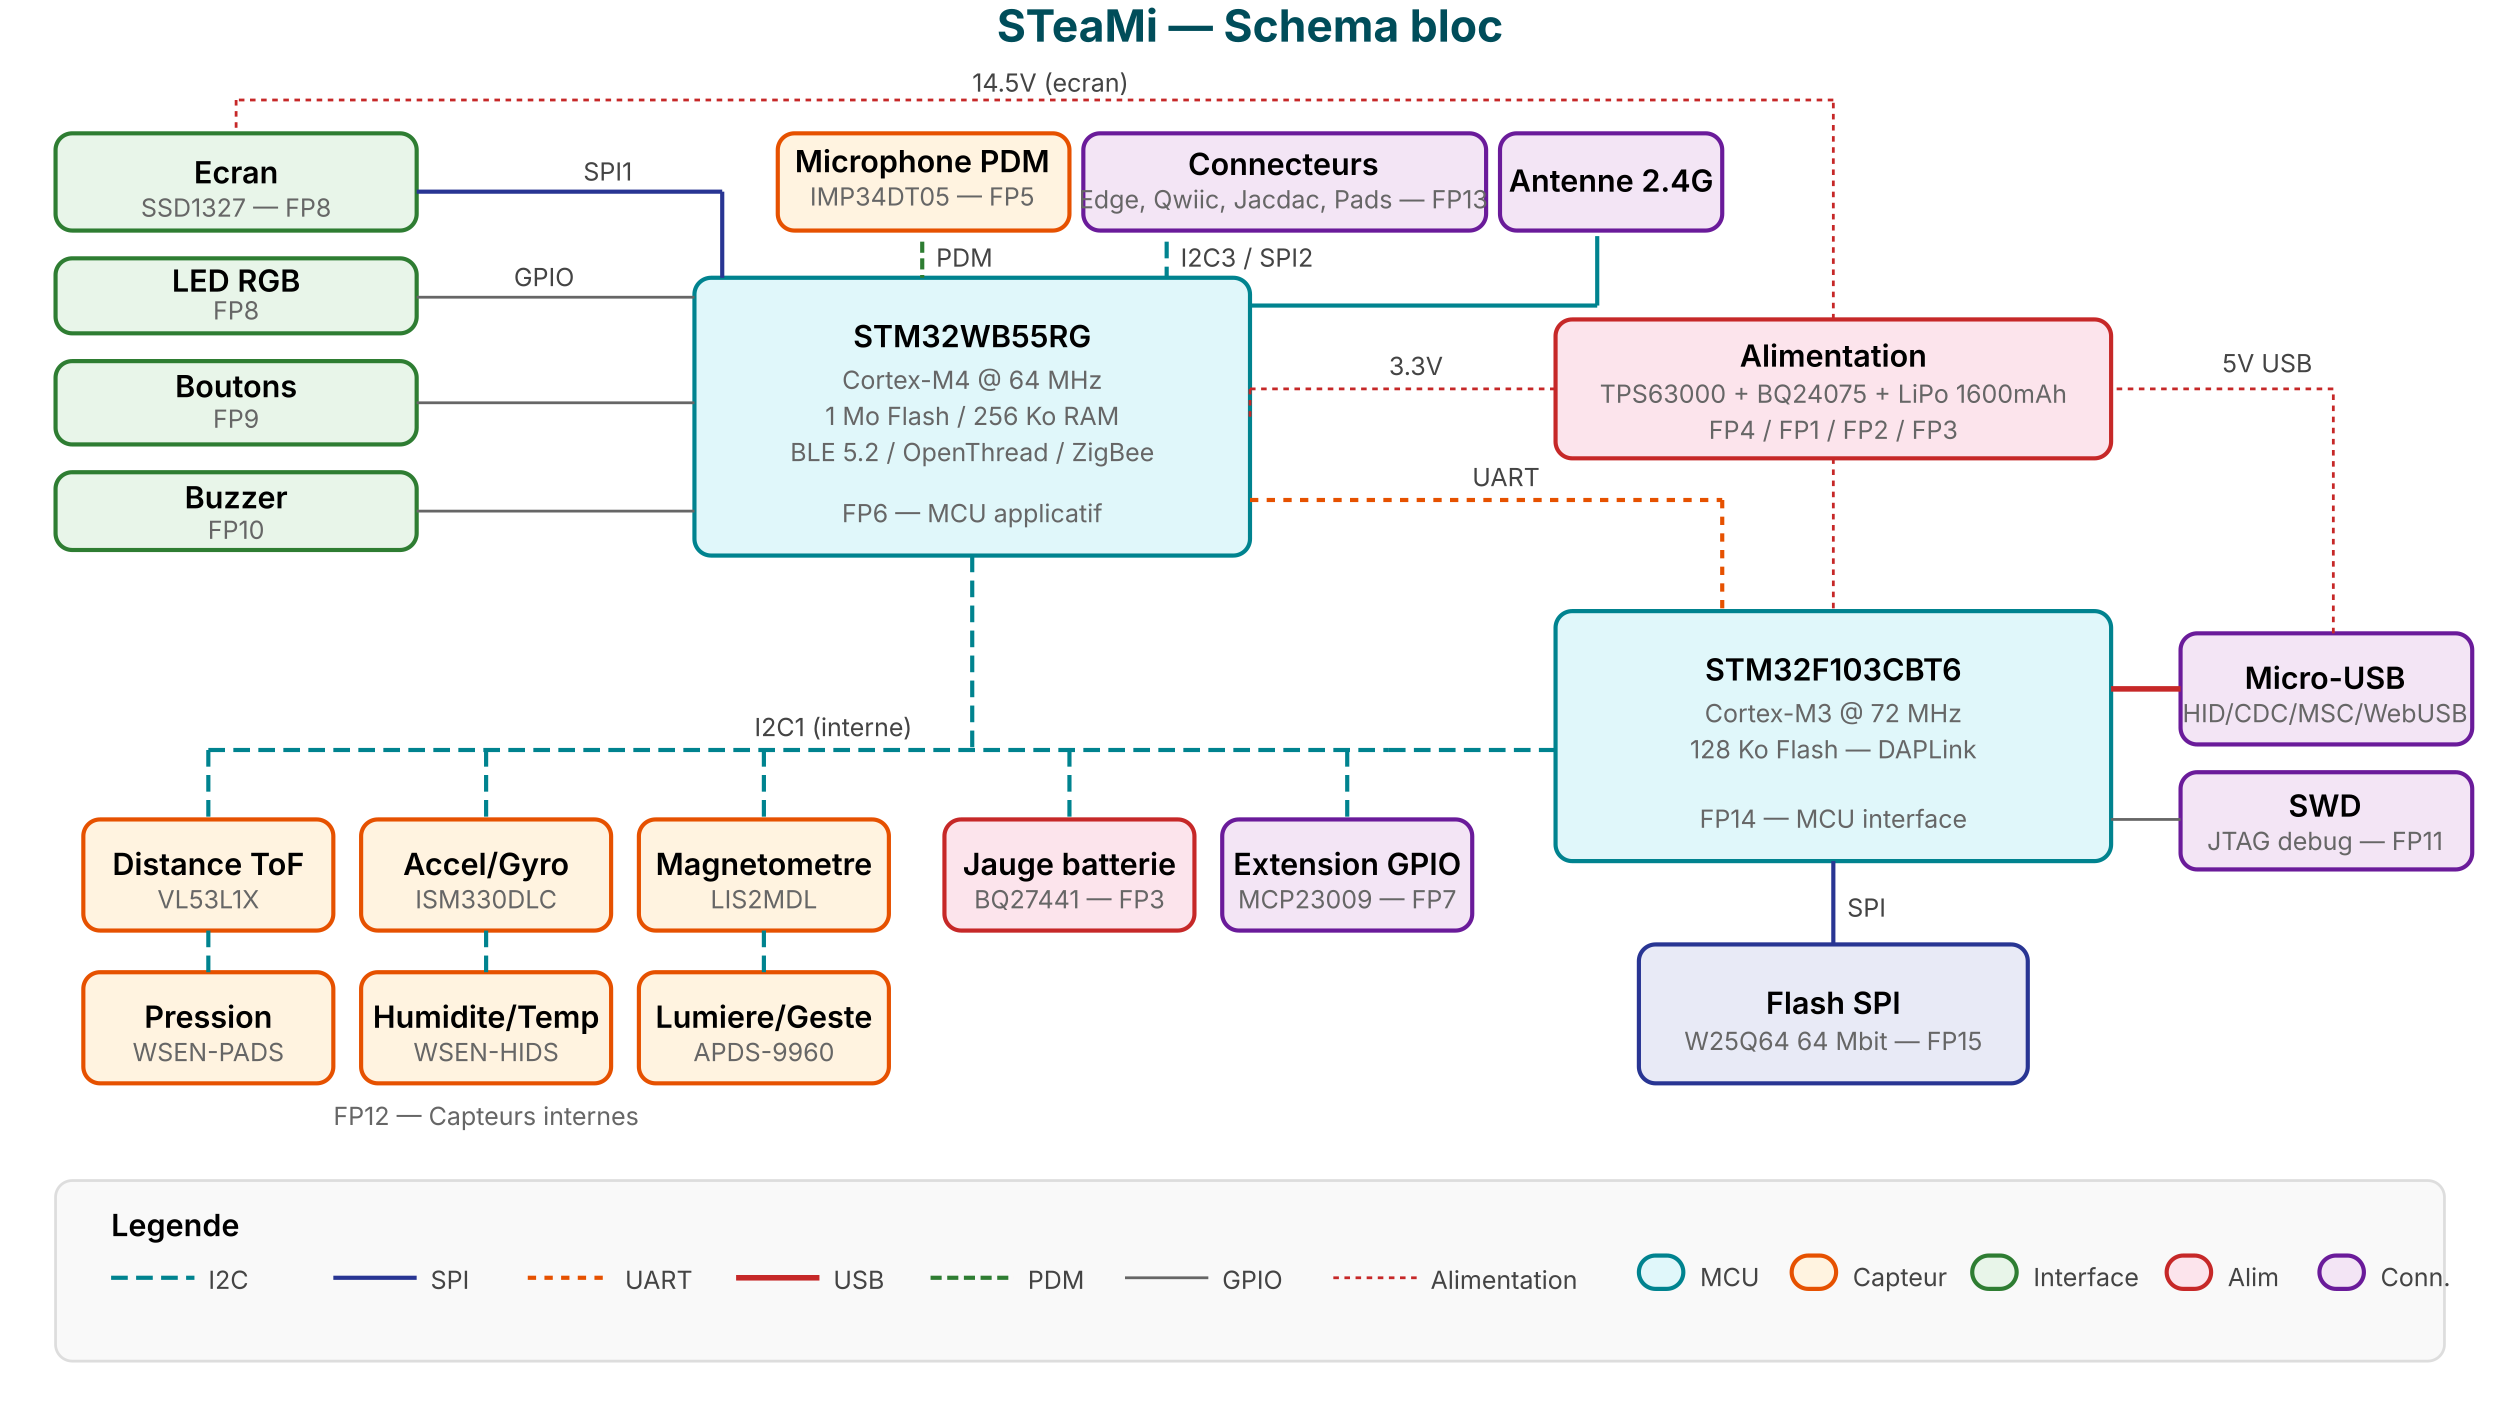
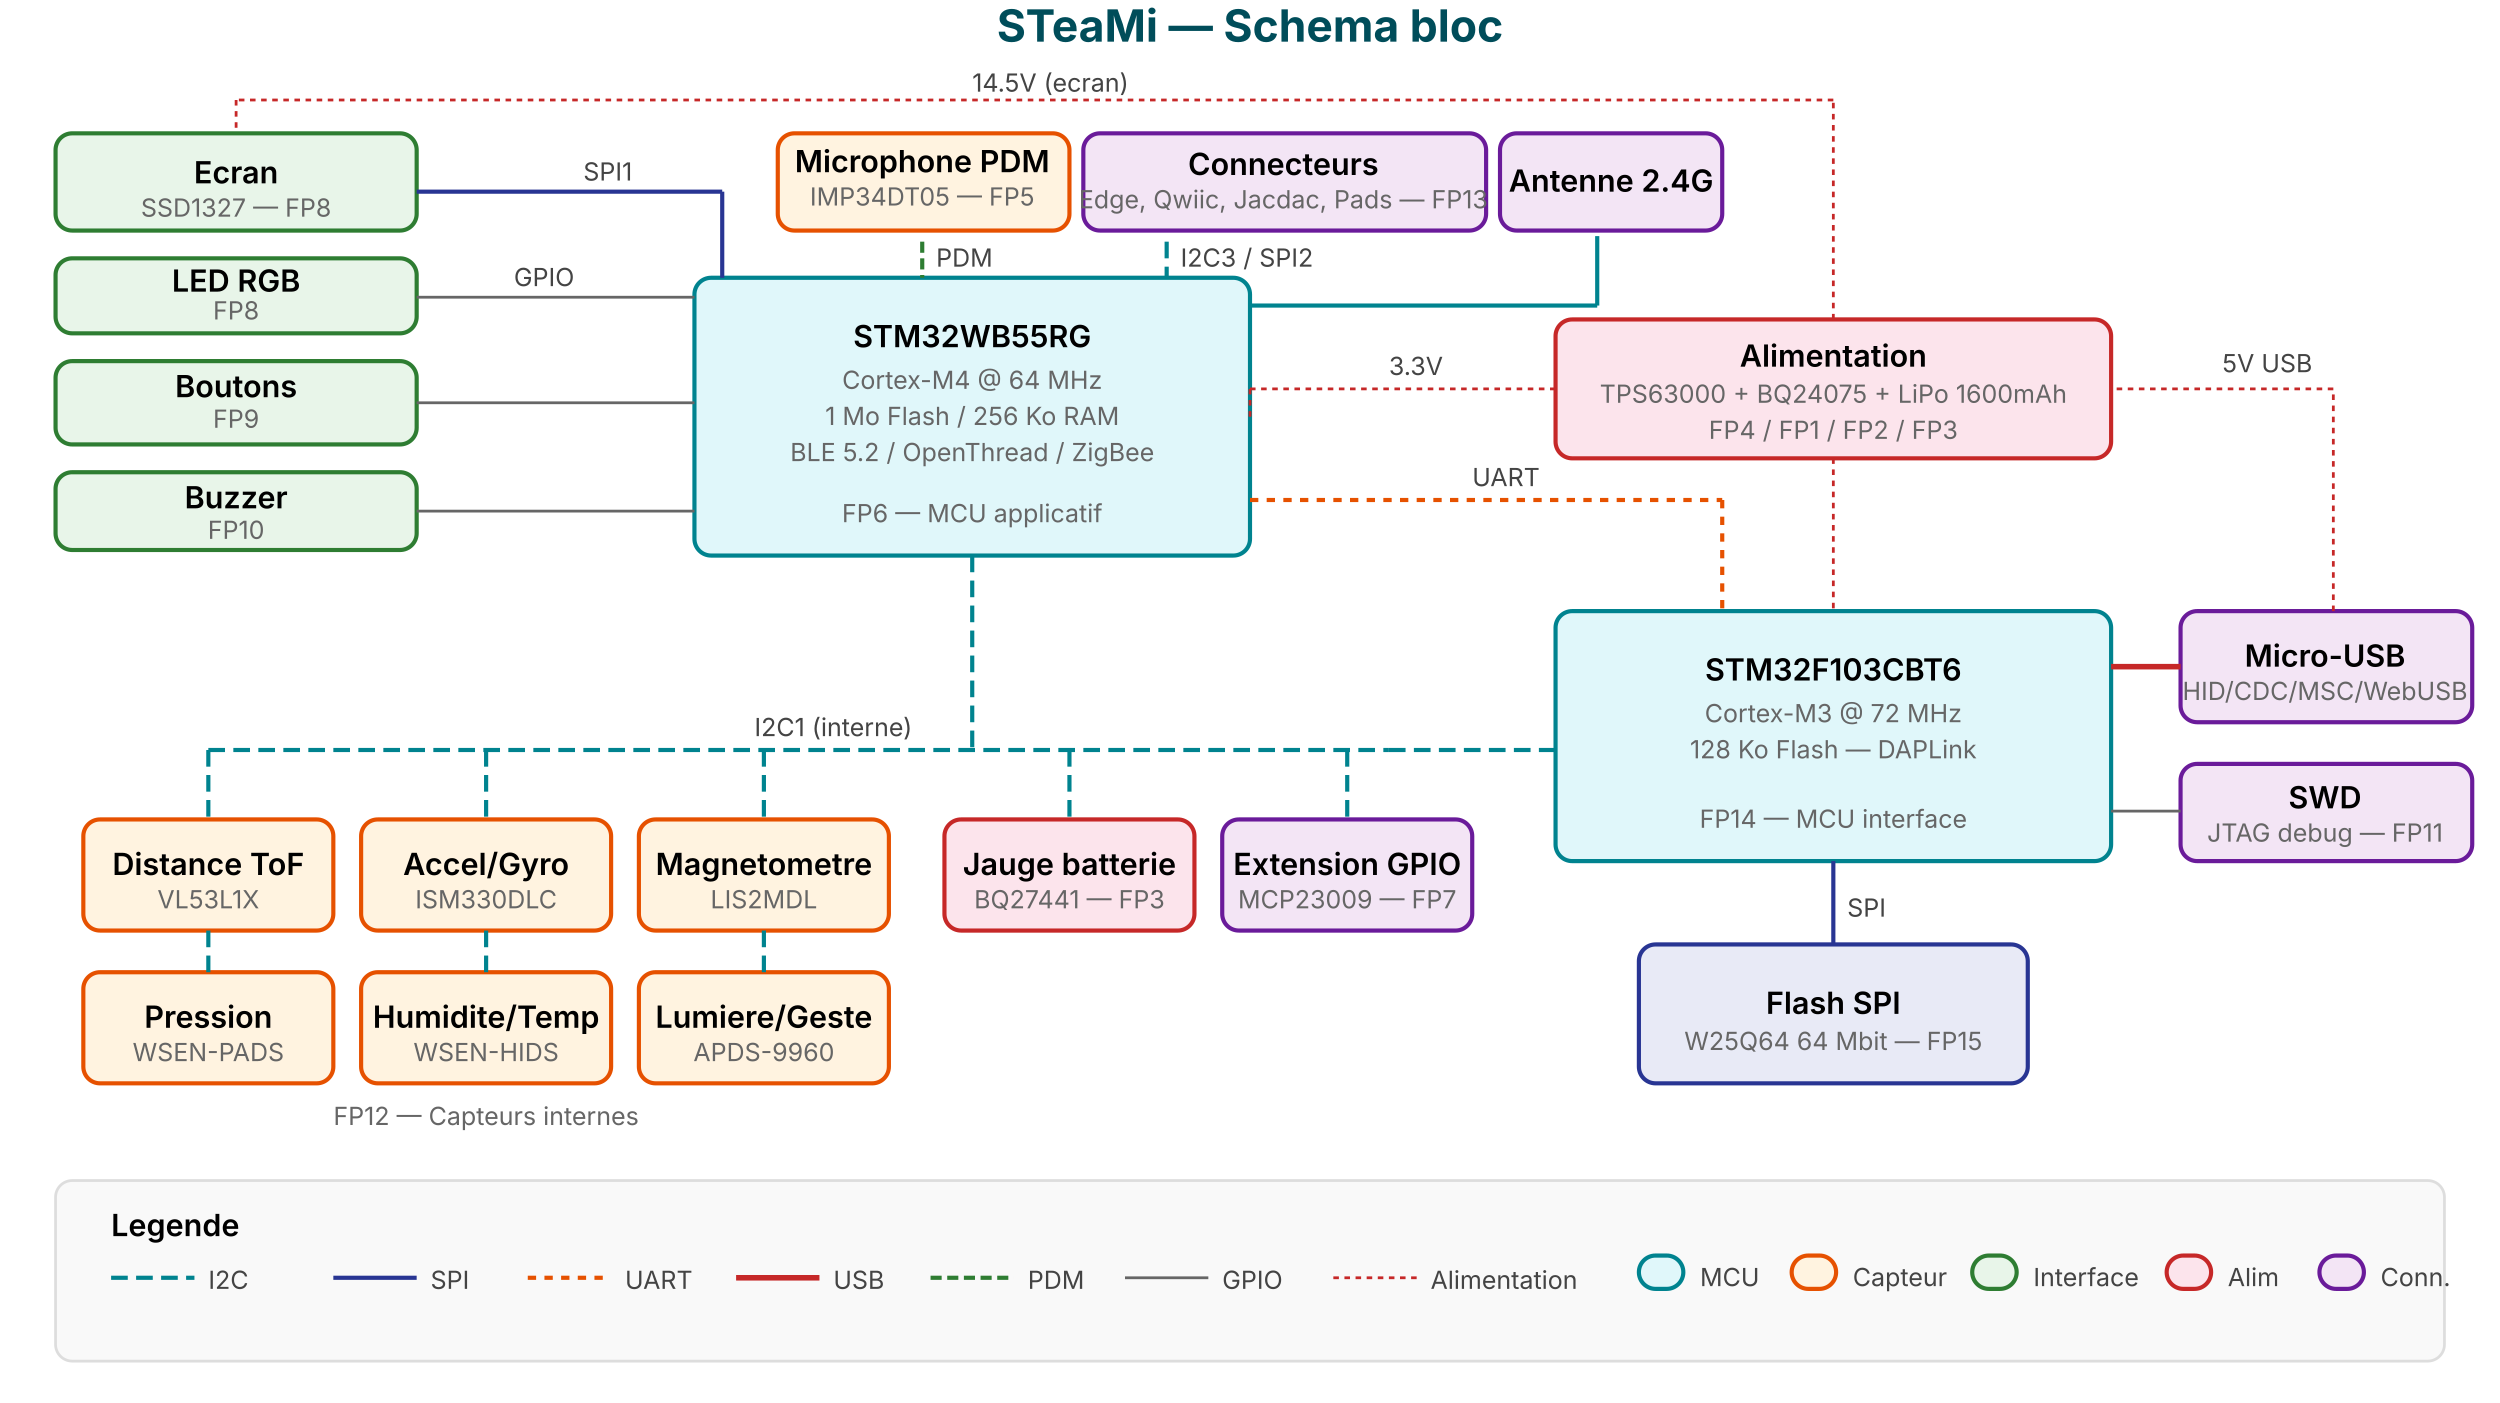
<svg xmlns="http://www.w3.org/2000/svg" viewBox="0 -20 900 505" font-family="Inter, -apple-system, sans-serif" font-size="11">
  <defs>
    <style>
      .box { rx: 6; ry: 6; stroke-width: 1.5; }
      .mcu { fill: #e0f7fa; stroke: #00838f; }
      .sensor { fill: #fff3e0; stroke: #e65100; }
      .power { fill: #fce4ec; stroke: #c62828; }
      .ui { fill: #e8f5e9; stroke: #2e7d32; }
      .conn { fill: #f3e5f5; stroke: #6a1b9a; }
      .flash { fill: #e8eaf6; stroke: #283593; }
      .label { font-weight: 600; font-size: 11px; }
      .sublabel { font-size: 9px; fill: #666; }
      .bus { stroke-width: 1.5; fill: none; }
      .bus-i2c { stroke: #00838f; stroke-dasharray: 6,3; }
      .bus-spi { stroke: #283593; }
      .bus-uart { stroke: #e65100; stroke-dasharray: 3,3; }
      .bus-usb { stroke: #c62828; stroke-width: 2; }
      .bus-pwr { stroke: #c62828; stroke-width: 1; stroke-dasharray: 2,2; }
      .bus-pdm { stroke: #2e7d32; stroke-dasharray: 4,2; }
      .bus-gpio { stroke: #666; stroke-width: 1; }
      .title { font-size: 16px; font-weight: 700; fill: #004d5a; }
      .legend-text { font-size: 9px; fill: #444; }
    </style>
  </defs>
  <text x="450" y="-5" text-anchor="middle" class="title">STeaMi — Schema bloc</text>
  <rect x="250" y="80" width="200" height="100" class="box mcu" />
  <text x="350" y="105" text-anchor="middle" class="label">STM32WB55RG</text>
  <text x="350" y="120" text-anchor="middle" class="sublabel">Cortex-M4 @ 64 MHz</text>
  <text x="350" y="133" text-anchor="middle" class="sublabel">1 Mo Flash / 256 Ko RAM</text>
  <text x="350" y="146" text-anchor="middle" class="sublabel">BLE 5.2 / OpenThread / ZigBee</text>
  <text x="350" y="168" text-anchor="middle" class="sublabel" fill="#00838f">FP6 — MCU applicatif</text>
  <rect x="540" y="28" width="80" height="35" class="box conn" />
  <text x="580" y="49" text-anchor="middle" class="label" font-size="9">Antenne 2.4G</text>
  <line x1="450" y1="90" x2="575" y2="90" class="bus" stroke="#00838f" stroke-width="1.5" />
  <line x1="575" y1="90" x2="575" y2="65" class="bus" stroke="#00838f" stroke-width="1.5" />
  <rect x="560" y="200" width="200" height="90" class="box mcu" />
  <text x="660" y="225" text-anchor="middle" class="label">STM32F103CBT6</text>
  <text x="660" y="240" text-anchor="middle" class="sublabel">Cortex-M3 @ 72 MHz</text>
  <text x="660" y="253" text-anchor="middle" class="sublabel">128 Ko Flash — DAPLink</text>
  <text x="660" y="278" text-anchor="middle" class="sublabel" fill="#00838f">FP14 — MCU interface</text>
-   <rect x="785" y="208" width="105" height="40" class="box conn" />
-   <text x="837" y="228" text-anchor="middle" class="label" font-size="9">Micro-USB</text>
-   <text x="837" y="240" text-anchor="middle" class="sublabel">HID/CDC/MSC/WebUSB</text>
-   <line x1="760" y1="228" x2="785" y2="228" class="bus bus-usb" />
+   <rect x="785" y="200" width="105" height="40" class="box conn" />
+   <text x="837" y="220" text-anchor="middle" class="label" font-size="9">Micro-USB</text>
+   <text x="837" y="232" text-anchor="middle" class="sublabel">HID/CDC/MSC/WebUSB</text>
+   <line x1="760" y1="220" x2="785" y2="220" class="bus bus-usb" />
  <line x1="450" y1="160" x2="620" y2="160" class="bus bus-uart" />
  <line x1="620" y1="160" x2="620" y2="200" class="bus bus-uart" />
  <text x="530" y="155" class="legend-text" fill="#e65100">UART</text>
  <rect x="590" y="320" width="140" height="50" class="box flash" />
  <text x="660" y="345" text-anchor="middle" class="label">Flash SPI</text>
  <text x="660" y="358" text-anchor="middle" class="sublabel">W25Q64 64 Mbit — FP15</text>
  <line x1="660" y1="290" x2="660" y2="320" class="bus bus-spi" />
  <text x="665" y="310" class="legend-text" fill="#283593">SPI</text>
  <line x1="75" y1="250" x2="500" y2="250" class="bus bus-i2c" />
  <text x="300" y="245" text-anchor="middle" class="legend-text" fill="#00838f">I2C1 (interne)</text>
  <line x1="350" y1="180" x2="350" y2="250" class="bus bus-i2c" />
  <line x1="560" y1="250" x2="500" y2="250" class="bus bus-i2c" />
  <rect x="30" y="275" width="90" height="40" class="box sensor" />
  <text x="75" y="295" text-anchor="middle" class="label" font-size="9">Distance ToF</text>
  <text x="75" y="307" text-anchor="middle" class="sublabel">VL53L1X</text>
  <line x1="75" y1="250" x2="75" y2="275" class="bus bus-i2c" />
  <rect x="130" y="275" width="90" height="40" class="box sensor" />
  <text x="175" y="295" text-anchor="middle" class="label" font-size="9">Accel/Gyro</text>
  <text x="175" y="307" text-anchor="middle" class="sublabel">ISM330DLC</text>
  <line x1="175" y1="250" x2="175" y2="275" class="bus bus-i2c" />
  <rect x="230" y="275" width="90" height="40" class="box sensor" />
  <text x="275" y="295" text-anchor="middle" class="label" font-size="9">Magnetometre</text>
  <text x="275" y="307" text-anchor="middle" class="sublabel">LIS2MDL</text>
  <line x1="275" y1="250" x2="275" y2="275" class="bus bus-i2c" />
  <rect x="30" y="330" width="90" height="40" class="box sensor" />
  <text x="75" y="350" text-anchor="middle" class="label" font-size="9">Pression</text>
  <text x="75" y="362" text-anchor="middle" class="sublabel">WSEN-PADS</text>
  <line x1="75" y1="315" x2="75" y2="330" class="bus bus-i2c" />
  <rect x="130" y="330" width="90" height="40" class="box sensor" />
  <text x="175" y="350" text-anchor="middle" class="label" font-size="9">Humidite/Temp</text>
  <text x="175" y="362" text-anchor="middle" class="sublabel">WSEN-HIDS</text>
  <line x1="175" y1="315" x2="175" y2="330" class="bus bus-i2c" />
  <rect x="230" y="330" width="90" height="40" class="box sensor" />
  <text x="275" y="350" text-anchor="middle" class="label" font-size="9">Lumiere/Geste</text>
  <text x="275" y="362" text-anchor="middle" class="sublabel">APDS-9960</text>
  <line x1="275" y1="315" x2="275" y2="330" class="bus bus-i2c" />
  <rect x="340" y="275" width="90" height="40" class="box power" />
  <text x="385" y="295" text-anchor="middle" class="label" font-size="9">Jauge batterie</text>
  <text x="385" y="307" text-anchor="middle" class="sublabel">BQ27441 — FP3</text>
  <line x1="385" y1="250" x2="385" y2="275" class="bus bus-i2c" />
  <rect x="440" y="275" width="90" height="40" class="box conn" />
  <text x="485" y="295" text-anchor="middle" class="label" font-size="9">Extension GPIO</text>
  <text x="485" y="307" text-anchor="middle" class="sublabel">MCP23009 — FP7</text>
  <line x1="485" y1="250" x2="485" y2="275" class="bus bus-i2c" />
  <text x="175" y="385" text-anchor="middle" class="sublabel" fill="#e65100">FP12 — Capteurs internes</text>
  <rect x="280" y="28" width="105" height="35" class="box sensor" />
  <text x="332" y="42" text-anchor="middle" class="label" font-size="9">Microphone PDM</text>
  <text x="332" y="54" text-anchor="middle" class="sublabel">IMP34DT05 — FP5</text>
  <line x1="332" y1="67" x2="332" y2="80" class="bus bus-pdm" />
  <text x="337" y="76" class="legend-text" fill="#2e7d32">PDM</text>
  <rect x="20" y="28" width="130" height="35" class="box ui" />
  <text x="85" y="46" text-anchor="middle" class="label" font-size="10">Ecran</text>
  <text x="85" y="58" text-anchor="middle" class="sublabel">SSD1327 — FP8</text>
  <line x1="150" y1="49" x2="260" y2="49" class="bus bus-spi" />
  <line x1="260" y1="49" x2="260" y2="80" class="bus bus-spi" />
  <text x="210" y="45" class="legend-text" fill="#283593">SPI1</text>
  <rect x="20" y="73" width="130" height="27" class="box ui" />
  <text x="85" y="85" text-anchor="middle" class="label" font-size="9">LED RGB</text>
  <text x="85" y="95" text-anchor="middle" class="sublabel">FP8</text>
  <line x1="150" y1="87" x2="250" y2="87" class="bus bus-gpio" />
  <text x="185" y="83" class="legend-text" fill="#666">GPIO</text>
  <rect x="20" y="110" width="130" height="30" class="box ui" />
  <text x="85" y="123" text-anchor="middle" class="label" font-size="9">Boutons</text>
  <text x="85" y="134" text-anchor="middle" class="sublabel">FP9</text>
  <line x1="150" y1="125" x2="250" y2="125" class="bus bus-gpio" />
  <rect x="20" y="150" width="130" height="28" class="box ui" />
  <text x="85" y="163" text-anchor="middle" class="label" font-size="9">Buzzer</text>
  <text x="85" y="174" text-anchor="middle" class="sublabel">FP10</text>
  <line x1="150" y1="164" x2="250" y2="164" class="bus bus-gpio" />
  <rect x="560" y="95" width="200" height="50" class="box power" />
  <text x="660" y="112" text-anchor="middle" class="label" font-size="10">Alimentation</text>
  <text x="660" y="125" text-anchor="middle" class="sublabel">TPS63000 + BQ24075 + LiPo 1600mAh</text>
  <text x="660" y="138" text-anchor="middle" class="sublabel" fill="#c62828">FP4 / FP1 / FP2 / FP3</text>
  <line x1="660" y1="95" x2="660" y2="16" class="bus bus-pwr" />
  <line x1="660" y1="16" x2="85" y2="16" class="bus bus-pwr" />
  <line x1="85" y1="16" x2="85" y2="28" class="bus bus-pwr" />
  <text x="350" y="13" class="legend-text" fill="#c62828">14.5V (ecran)</text>
  <line x1="660" y1="145" x2="660" y2="200" class="bus bus-pwr" stroke-dasharray="2,4" />
  <line x1="560" y1="120" x2="450" y2="120" class="bus bus-pwr" />
  <line x1="450" y1="120" x2="450" y2="130" class="bus bus-pwr" />
  <text x="500" y="115" class="legend-text" fill="#c62828">3.3V</text>
-   <line x1="840" y1="208" x2="840" y2="120" class="bus bus-pwr" />
+   <line x1="840" y1="200" x2="840" y2="120" class="bus bus-pwr" />
  <line x1="840" y1="120" x2="760" y2="120" class="bus bus-pwr" />
  <text x="800" y="114" class="legend-text" fill="#c62828">5V USB</text>
  <rect x="390" y="28" width="145" height="35" class="box conn" />
  <text x="462" y="43" text-anchor="middle" class="label" font-size="9">Connecteurs</text>
  <text x="462" y="55" text-anchor="middle" class="sublabel">Edge, Qwiic, Jacdac, Pads — FP13</text>
  <line x1="420" y1="67" x2="420" y2="80" class="bus bus-i2c" stroke="#6a1b9a" />
  <text x="425" y="76" class="legend-text" fill="#6a1b9a">I2C3 / SPI2</text>
-   <rect x="785" y="258" width="105" height="35" class="box conn" />
-   <text x="837" y="274" text-anchor="middle" class="label" font-size="9">SWD</text>
-   <text x="837" y="286" text-anchor="middle" class="sublabel">JTAG debug — FP11</text>
-   <line x1="760" y1="275" x2="785" y2="275" class="bus bus-gpio" />
+   <rect x="785" y="255" width="105" height="35" class="box conn" />
+   <text x="837" y="271" text-anchor="middle" class="label" font-size="9">SWD</text>
+   <text x="837" y="283" text-anchor="middle" class="sublabel">JTAG debug — FP11</text>
+   <line x1="760" y1="272" x2="785" y2="272" class="bus bus-gpio" />
  <rect x="20" y="405" width="860" height="65" rx="6" fill="#f9f9f9" stroke="#ddd" />
  <text x="40" y="425" class="label" font-size="10">Legende</text>
  <line x1="40" y1="440" x2="70" y2="440" class="bus bus-i2c" />
  <text x="75" y="444" class="legend-text">I2C</text>
  <line x1="120" y1="440" x2="150" y2="440" class="bus bus-spi" />
  <text x="155" y="444" class="legend-text">SPI</text>
  <line x1="190" y1="440" x2="220" y2="440" class="bus bus-uart" />
  <text x="225" y="444" class="legend-text">UART</text>
  <line x1="265" y1="440" x2="295" y2="440" class="bus bus-usb" />
  <text x="300" y="444" class="legend-text">USB</text>
  <line x1="335" y1="440" x2="365" y2="440" class="bus bus-pdm" />
  <text x="370" y="444" class="legend-text">PDM</text>
  <line x1="405" y1="440" x2="435" y2="440" class="bus bus-gpio" />
  <text x="440" y="444" class="legend-text">GPIO</text>
  <line x1="480" y1="440" x2="510" y2="440" class="bus bus-pwr" />
  <text x="515" y="444" class="legend-text">Alimentation</text>
  <rect x="590" y="432" width="16" height="12" class="box mcu" />
  <text x="612" y="443" class="legend-text">MCU</text>
  <rect x="645" y="432" width="16" height="12" class="box sensor" />
  <text x="667" y="443" class="legend-text">Capteur</text>
  <rect x="710" y="432" width="16" height="12" class="box ui" />
  <text x="732" y="443" class="legend-text">Interface</text>
  <rect x="780" y="432" width="16" height="12" class="box power" />
  <text x="802" y="443" class="legend-text">Alim</text>
  <rect x="835" y="432" width="16" height="12" class="box conn" />
  <text x="857" y="443" class="legend-text">Conn.</text>
</svg>
